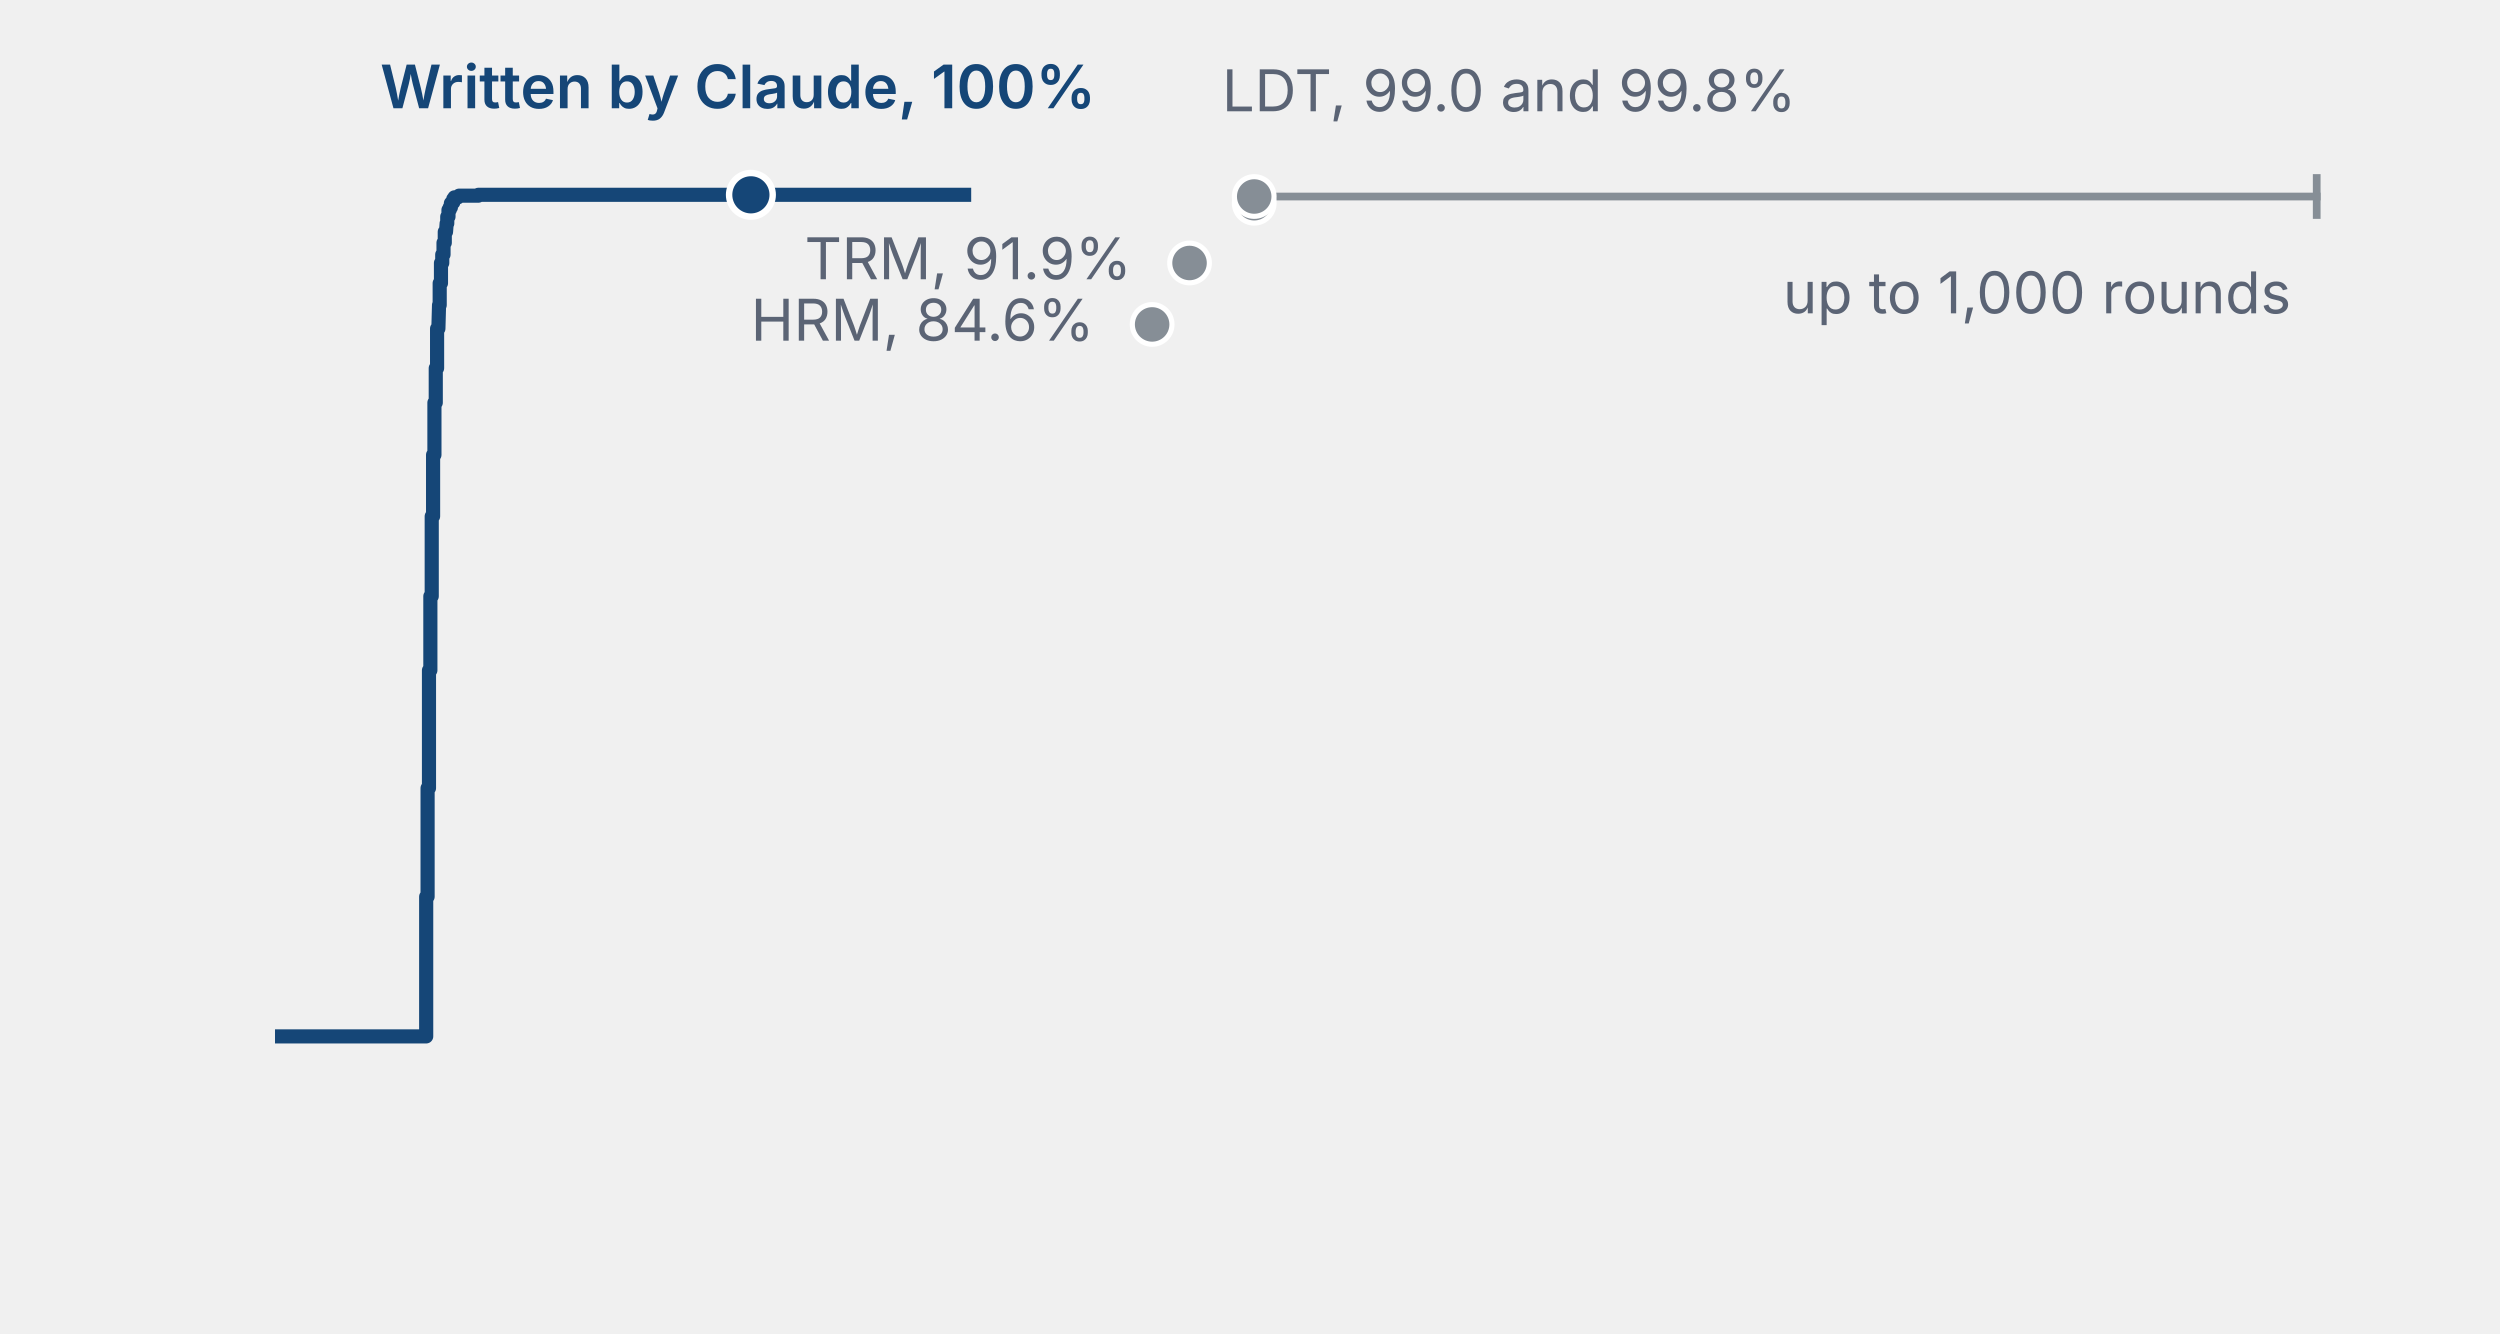
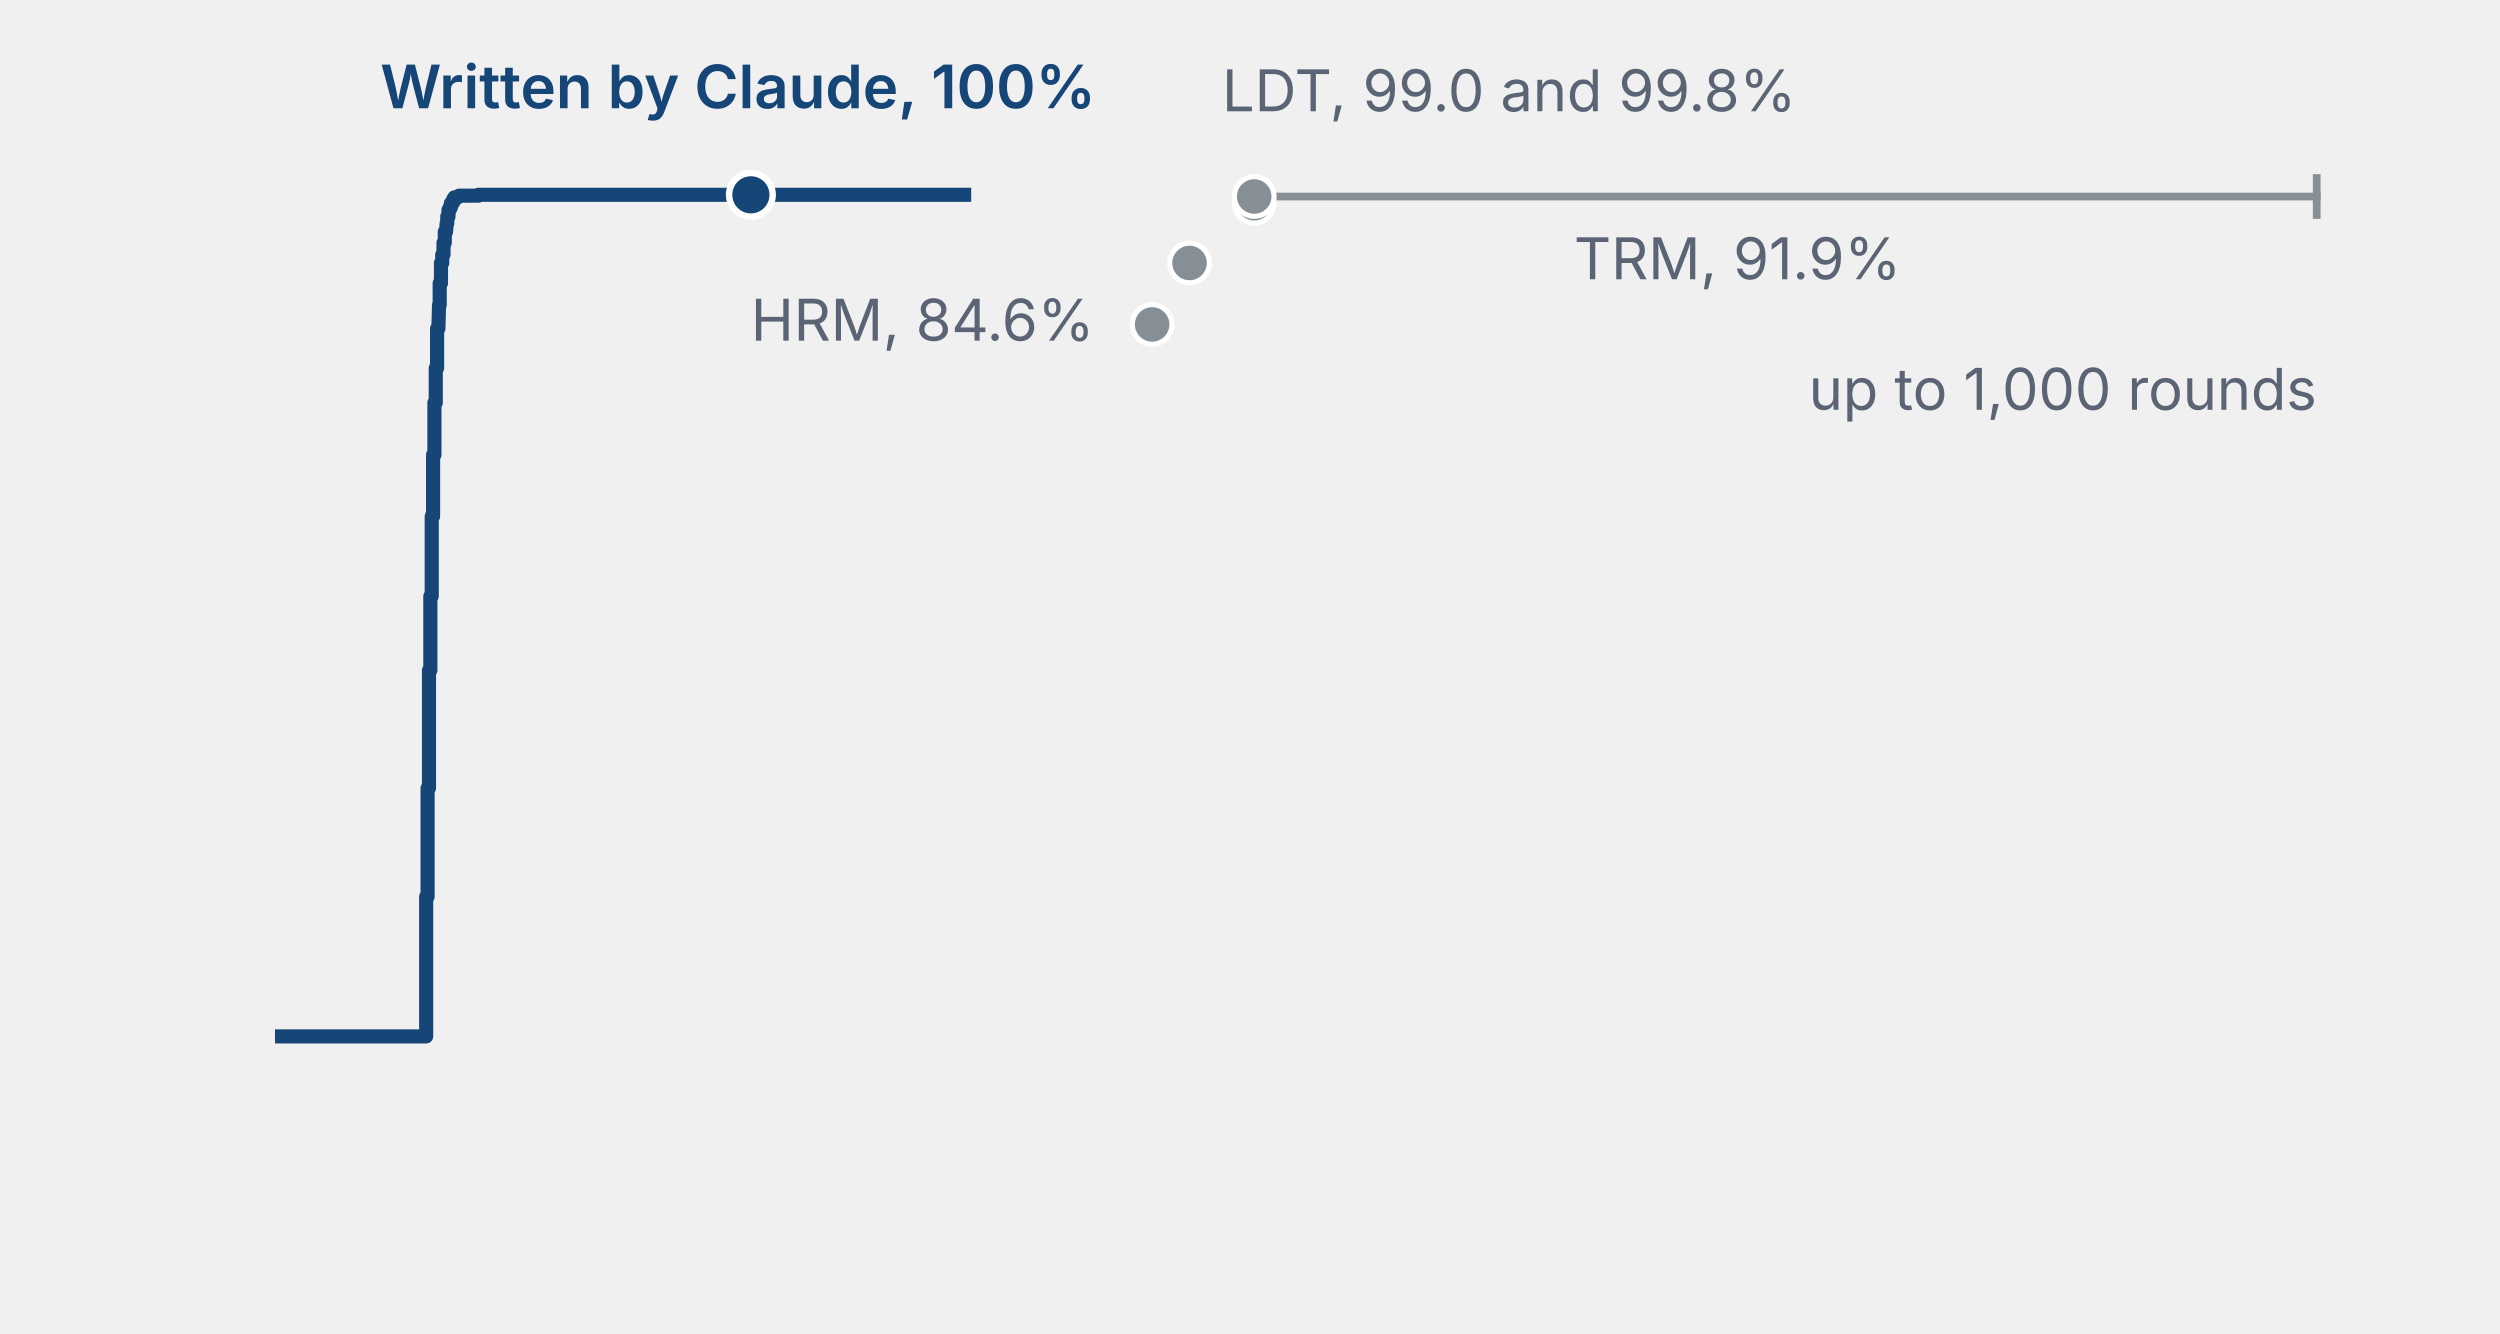
<svg xmlns="http://www.w3.org/2000/svg" xmlns:xlink="http://www.w3.org/1999/xlink" width="388.8pt" height="207.434pt" viewBox="0 0 388.8 207.434" version="1.1">
  <defs>
    <style type="text/css">*{stroke-linejoin: round; stroke-linecap: butt}</style>
  </defs>
  <g id="figure_1">
    <g id="patch_1">
      <path d="M 0 207.434  L 388.8 207.434  L 388.8 0  L 0 0  L 0 207.434  z " style="fill: none" />
    </g>
    <g id="axes_1">
      <g id="data">
        <path d="M 195.055 30.561  L 360.295 30.561  " clip-path="url(#p794d15ebde)" style="fill: none; stroke: #868e96; stroke-width: 1.2; stroke-linecap: square" />
      </g>
      <g id="data">
        <path d="M 360.295 33.44  L 360.295 27.681  " clip-path="url(#p794d15ebde)" style="fill: none; stroke: #868e96; stroke-width: 1.2; stroke-linecap: square" />
      </g>
      <g id="data">
        <g style="fill: #154677" transform="translate(59.13132 16.83275) scale(0.09322 -0.09322)">
          <defs>
            <path id="Inter-SemiBold-1cb" d="M 1413 0  L 156 4656  L 1053 4656  L 1659 2178  Q 1731 1863 1793 1511  Q 1856 1159 1916 813  Q 1978 1159 2045 1511  Q 2113 1863 2191 2178  L 2822 4656  L 3706 4656  L 4334 2178  Q 4413 1866 4480 1519  Q 4547 1172 4609 828  Q 4669 1172 4733 1519  Q 4797 1866 4869 2178  L 5472 4656  L 6372 4656  L 5113 0  L 4156 0  L 3478 2572  Q 3416 2816 3362 3091  Q 3309 3366 3259 3666  Q 3213 3375 3164 3103  Q 3116 2831 3047 2572  L 2369 0  L 1413 0  z " transform="scale(0.015625)" />
            <path id="Inter-SemiBold-354" d="M 431 0  L 431 3494  L 1219 3494  L 1219 2909  L 1256 2909  Q 1350 3213 1584 3377  Q 1819 3541 2119 3541  Q 2275 3541 2416 3519  L 2416 2772  Q 2366 2784 2253 2798  Q 2141 2813 2031 2813  Q 1691 2813 1467 2602  Q 1244 2391 1244 2056  L 1244 0  L 431 0  z " transform="scale(0.015625)" />
            <path id="Inter-SemiBold-2b1" d="M 431 0  L 431 3494  L 1244 3494  L 1244 0  L 431 0  z M 838 3988  Q 644 3988 505 4117  Q 366 4247 366 4434  Q 366 4619 505 4748  Q 644 4878 838 4878  Q 1035 4878 1174 4748  Q 1313 4619 1313 4434  Q 1313 4247 1174 4117  Q 1035 3988 838 3988  z " transform="scale(0.015625)" />
            <path id="Inter-SemiBold-379" d="M 2047 3494  L 2047 2856  L 1372 2856  L 1372 984  Q 1372 794 1451 705  Q 1531 616 1719 616  Q 1775 616 1865 630  Q 1956 644 2016 656  L 2144 28  Q 2009 -13 1868 -30  Q 1728 -47 1600 -47  Q 1097 -47 828 203  Q 559 453 559 916  L 559 2856  L 63 2856  L 63 3494  L 559 3494  L 559 4325  L 1372 4325  L 1372 3494  L 2047 3494  z " transform="scale(0.015625)" />
            <path id="Inter-SemiBold-266" d="M 1975 -72  Q 1447 -72 1067 150  Q 688 372 483 775  Q 278 1178 278 1725  Q 278 2263 479 2670  Q 681 3078 1051 3308  Q 1422 3538 1922 3538  Q 2347 3538 2711 3352  Q 3075 3166 3297 2777  Q 3519 2388 3519 1775  L 3519 1519  L 1088 1519  Q 1103 1053 1348 809  Q 1594 566 1984 566  Q 2253 566 2445 681  Q 2638 797 2719 1019  L 3466 866  Q 3341 444 2948 186  Q 2556 -72 1975 -72  z M 1091 2072  L 2728 2072  Q 2691 2447 2489 2673  Q 2288 2900 1925 2900  Q 1553 2900 1336 2661  Q 1119 2422 1091 2072  z " transform="scale(0.015625)" />
            <path id="Inter-SemiBold-305" d="M 1244 2047  L 1244 0  L 431 0  L 431 3494  L 1200 3494  L 1209 2797  Q 1522 3538 2291 3538  Q 2831 3538 3157 3194  Q 3484 2850 3484 2222  L 3484 0  L 2672 0  L 2672 2097  Q 2672 2447 2490 2647  Q 2309 2847 1991 2847  Q 1666 2847 1455 2637  Q 1244 2428 1244 2047  z " transform="scale(0.015625)" />
            <path id="Inter-SemiBold-6f1" transform="scale(0.015625)" />
            <path id="Inter-SemiBold-242" d="M 2275 -63  Q 1975 -63 1776 39  Q 1578 141 1459 284  Q 1341 428 1278 553  L 1225 553  L 1225 0  L 431 0  L 431 4656  L 1244 4656  L 1244 2916  L 1278 2916  Q 1338 3038 1453 3183  Q 1569 3328 1769 3433  Q 1969 3538 2278 3538  Q 2681 3538 3007 3331  Q 3334 3125 3526 2723  Q 3719 2322 3719 1741  Q 3719 1166 3530 762  Q 3341 359 3016 148  Q 2691 -63 2275 -63  z M 2056 606  Q 2463 606 2673 929  Q 2884 1253 2884 1744  Q 2884 2231 2676 2550  Q 2469 2869 2056 2869  Q 1653 2869 1440 2561  Q 1228 2253 1228 1744  Q 1228 1234 1443 920  Q 1659 606 2056 606  z " transform="scale(0.015625)" />
            <path id="Inter-SemiBold-3e6" d="M 397 -1247  L 588 -613  L 684 -638  Q 959 -713 1143 -623  Q 1328 -534 1391 -234  L 1441 -13  L 122 3494  L 991 3494  L 1628 1594  Q 1703 1366 1759 1139  Q 1816 913 1866 684  Q 1925 916 1986 1142  Q 2047 1369 2125 1594  L 2784 3494  L 3644 3494  L 2144 -450  Q 1984 -869 1700 -1100  Q 1416 -1331 941 -1331  Q 769 -1331 623 -1306  Q 478 -1281 397 -1247  z " transform="scale(0.015625)" />
            <path id="Inter-SemiBold-49" d="M 2453 -63  Q 1841 -63 1359 221  Q 878 506 600 1040  Q 322 1575 322 2325  Q 322 3078 601 3614  Q 881 4150 1362 4434  Q 1844 4719 2453 4719  Q 2963 4719 3380 4528  Q 3797 4338 4069 3977  Q 4341 3616 4416 3106  L 3575 3106  Q 3497 3519 3190 3745  Q 2884 3972 2466 3972  Q 1894 3972 1526 3545  Q 1159 3119 1159 2325  Q 1159 1522 1528 1103  Q 1897 684 2463 684  Q 2881 684 3189 911  Q 3497 1138 3575 1550  L 4419 1550  Q 4353 1103 4097 737  Q 3841 372 3422 154  Q 3003 -63 2453 -63  z " transform="scale(0.015625)" />
            <path id="Inter-SemiBold-2e0" d="M 1244 4656  L 1244 0  L 431 0  L 431 4656  L 1244 4656  z " transform="scale(0.015625)" />
            <path id="Inter-SemiBold-1fb" d="M 1406 -72  Q 1075 -72 809 48  Q 544 169 391 403  Q 238 638 238 981  Q 238 1375 430 1592  Q 622 1809 926 1907  Q 1231 2006 1569 2041  Q 2025 2091 2228 2133  Q 2431 2175 2431 2356  L 2431 2372  Q 2431 2628 2275 2770  Q 2119 2913 1822 2913  Q 1516 2913 1334 2778  Q 1153 2644 1091 2472  L 338 2625  Q 491 3088 892 3313  Q 1294 3538 1819 3538  Q 2066 3538 2317 3480  Q 2569 3422 2778 3286  Q 2988 3150 3116 2917  Q 3244 2684 3244 2334  L 3244 0  L 2466 0  L 2466 481  L 2434 481  Q 2319 256 2066 92  Q 1813 -72 1406 -72  z M 1616 531  Q 1991 531 2214 747  Q 2438 963 2438 1253  L 2438 1666  Q 2381 1622 2237 1589  Q 2094 1556 1933 1532  Q 1772 1509 1666 1494  Q 1391 1456 1208 1343  Q 1025 1231 1025 991  Q 1025 766 1190 648  Q 1356 531 1616 531  z " transform="scale(0.015625)" />
            <path id="Inter-SemiBold-393" d="M 1628 -44  Q 1088 -44 759 300  Q 431 644 431 1272  L 431 3494  L 1244 3494  L 1244 1397  Q 1244 1047 1426 847  Q 1609 647 1928 647  Q 2253 647 2462 856  Q 2672 1066 2672 1447  L 2672 3494  L 3488 3494  L 3488 0  L 2716 0  L 2709 700  Q 2397 -44 1628 -44  z " transform="scale(0.015625)" />
            <path id="Inter-SemiBold-255" d="M 1719 -63  Q 1306 -63 979 148  Q 653 359 465 762  Q 278 1166 278 1741  Q 278 2322 468 2723  Q 659 3125 986 3331  Q 1313 3538 1716 3538  Q 2028 3538 2226 3433  Q 2425 3328 2540 3183  Q 2656 3038 2719 2916  L 2753 2916  L 2753 4656  L 3566 4656  L 3566 0  L 2769 0  L 2769 553  L 2719 553  Q 2653 428 2534 284  Q 2416 141 2217 39  Q 2019 -63 1719 -63  z M 1941 606  Q 2338 606 2553 920  Q 2769 1234 2769 1744  Q 2769 2253 2555 2561  Q 2341 2869 1941 2869  Q 1528 2869 1318 2550  Q 1109 2231 1109 1744  Q 1109 1253 1320 929  Q 1531 606 1941 606  z " transform="scale(0.015625)" />
            <path id="Inter-SemiBold-5dd" d="M 385 -1197  L 660 687  L 1497 687  L 953 -1197  L 385 -1197  z " transform="scale(0.015625)" />
            <path id="Inter-SemiBold-53e" d="M 2241 4656  L 2241 0  L 1413 0  L 1413 3913  L 1381 3913  L 294 3131  L 294 3925  L 1316 4656  L 2241 4656  z " transform="scale(0.015625)" />
            <path id="Inter-SemiBold-53d" d="M 2113 -63  Q 1263 -63 792 564  Q 322 1191 322 2325  Q 322 3456 794 4087  Q 1266 4719 2113 4719  Q 2956 4719 3428 4087  Q 3900 3456 3900 2325  Q 3900 1191 3429 564  Q 2959 -63 2113 -63  z M 2113 638  Q 2569 638 2814 1078  Q 3059 1519 3059 2325  Q 3059 3134 2814 3578  Q 2569 4022 2113 4022  Q 1656 4022 1409 3576  Q 1163 3131 1163 2325  Q 1163 1519 1408 1078  Q 1653 638 2113 638  z " transform="scale(0.015625)" />
            <path id="Inter-SemiBold-6d0" d="M 4822 -84  Q 4500 -84 4281 53  Q 4063 191 3950 417  Q 3838 644 3838 916  L 3838 1159  Q 3838 1431 3953 1657  Q 4069 1884 4287 2021  Q 4506 2159 4822 2159  Q 5144 2159 5361 2021  Q 5578 1884 5689 1656  Q 5800 1428 5800 1159  L 5800 916  Q 5800 644 5687 416  Q 5575 188 5356 52  Q 5138 -84 4822 -84  z M 1609 2488  Q 1288 2488 1069 2625  Q 850 2763 737 2991  Q 625 3219 625 3488  L 625 3731  Q 625 4003 740 4231  Q 856 4459 1075 4595  Q 1294 4731 1609 4731  Q 1931 4731 2148 4593  Q 2366 4456 2477 4229  Q 2588 4003 2588 3731  L 2588 3488  Q 2588 3216 2475 2989  Q 2363 2763 2144 2625  Q 1925 2488 1609 2488  z M 1294 0  L 4494 4656  L 5103 4656  L 1903 0  L 1294 0  z M 4822 434  Q 5041 434 5123 582  Q 5206 731 5206 916  L 5206 1159  Q 5206 1341 5126 1492  Q 5047 1644 4822 1644  Q 4606 1644 4518 1491  Q 4431 1338 4431 1159  L 4431 916  Q 4431 731 4517 582  Q 4603 434 4822 434  z M 1609 3006  Q 1828 3006 1911 3154  Q 1994 3303 1994 3488  L 1994 3731  Q 1994 3913 1914 4064  Q 1834 4216 1609 4216  Q 1394 4216 1308 4062  Q 1222 3909 1222 3731  L 1222 3488  Q 1222 3303 1306 3154  Q 1391 3006 1609 3006  z " transform="scale(0.015625)" />
          </defs>
          <use xlink:href="#Inter-SemiBold-1cb" />
          <use xlink:href="#Inter-SemiBold-354" transform="translate(98.57812 0)" />
          <use xlink:href="#Inter-SemiBold-2b1" transform="translate(138.9219 0)" />
          <use xlink:href="#Inter-SemiBold-379" transform="translate(165.0938 0)" />
          <use xlink:href="#Inter-SemiBold-379" transform="translate(199.7031 0)" />
          <use xlink:href="#Inter-SemiBold-266" transform="translate(234.0312 0)" />
          <use xlink:href="#Inter-SemiBold-305" transform="translate(293.1562 0)" />
          <use xlink:href="#Inter-SemiBold-6f1" transform="translate(354.3438 0)" />
          <use xlink:href="#Inter-SemiBold-242" transform="translate(379.5469 0)" />
          <use xlink:href="#Inter-SemiBold-3e6" transform="translate(440.0938 0)" />
          <use xlink:href="#Inter-SemiBold-6f1" transform="translate(498.9375 0)" />
          <use xlink:href="#Inter-SemiBold-49" transform="translate(524.1406 0)" />
          <use xlink:href="#Inter-SemiBold-2e0" transform="translate(597.8281 0)" />
          <use xlink:href="#Inter-SemiBold-1fb" transform="translate(624 0)" />
          <use xlink:href="#Inter-SemiBold-393" transform="translate(681.4219 0)" />
          <use xlink:href="#Inter-SemiBold-255" transform="translate(742.6562 0)" />
          <use xlink:href="#Inter-SemiBold-266" transform="translate(805.0625 0)" />
          <use xlink:href="#Inter-SemiBold-5dd" transform="translate(864.1875 0)" />
          <use xlink:href="#Inter-SemiBold-6f1" transform="translate(894.0312 0)" />
          <use xlink:href="#Inter-SemiBold-53e" transform="translate(919.2344 0)" />
          <use xlink:href="#Inter-SemiBold-53d" transform="translate(961.5156 0)" />
          <use xlink:href="#Inter-SemiBold-53d" transform="translate(1027.484 0)" />
          <use xlink:href="#Inter-SemiBold-6d0" transform="translate(1093.453 0)" />
        </g>
      </g>
      <g id="data">
        <defs>
          <path id="m10ffddc489" d="M 0 3.082  C 0.817 3.082 1.601 2.757 2.179 2.179  C 2.757 1.601 3.082 0.817 3.082 0  C 3.082 -0.817 2.757 -1.601 2.179 -2.179  C 1.601 -2.757 0.817 -3.082 0 -3.082  C -0.817 -3.082 -1.601 -2.757 -2.179 -2.179  C -2.757 -1.601 -3.082 -0.817 -3.082 0  C -3.082 0.817 -2.757 1.601 -2.179 2.179  C -1.601 2.757 -0.817 3.082 0 3.082  z " style="stroke: #ffffff; stroke-width: 0.8" />
        </defs>
        <g clip-path="url(#p794d15ebde)">
          <use xlink:href="#m10ffddc489" x="195.055" y="31.608" style="fill: #868e96; stroke: #ffffff; stroke-width: 0.8" />
        </g>
      </g>
      <g id="data">
        <g clip-path="url(#p794d15ebde)">
          <use xlink:href="#m10ffddc489" x="195.055" y="30.561" style="fill: #868e96; stroke: #ffffff; stroke-width: 0.8" />
        </g>
      </g>
      <g id="data">
        <g clip-path="url(#p794d15ebde)">
          <use xlink:href="#m10ffddc489" x="179.18" y="50.455" style="fill: #868e96; stroke: #ffffff; stroke-width: 0.8" />
        </g>
      </g>
      <g id="data">
        <g clip-path="url(#p794d15ebde)">
          <use xlink:href="#m10ffddc489" x="184.998" y="40.9" style="fill: #868e96; stroke: #ffffff; stroke-width: 0.8" />
        </g>
      </g>
      <g id="data">
        <g style="fill: #5b6475" transform="translate(116.776 52.98335) scale(0.08968 -0.08968)">
          <defs>
            <path id="Inter-Regular-a1" d="M 563 0  L 563 4656  L 1156 4656  L 1156 2644  L 3600 2644  L 3600 4656  L 4194 4656  L 4194 0  L 3600 0  L 3600 2119  L 1156 2119  L 1156 0  L 563 0  z " transform="scale(0.015625)" />
            <path id="Inter-Regular-180" d="M 563 0  L 563 4656  L 2156 4656  Q 2700 4656 3051 4470  Q 3403 4284 3573 3959  Q 3744 3634 3744 3219  Q 3744 2756 3533 2412  Q 3322 2069 2881 1916  L 3925 0  L 3238 0  L 2269 1809  Q 2216 1806 2159 1806  L 1156 1806  L 1156 0  L 563 0  z M 1156 2334  L 2131 2334  Q 2681 2334 2917 2571  Q 3153 2809 3153 3219  Q 3153 3634 2917 3884  Q 2681 4134 2125 4134  L 1156 4134  L 1156 2334  z " transform="scale(0.015625)" />
            <path id="Inter-Regular-124" d="M 563 0  L 563 4656  L 1406 4656  L 2553 1719  Q 2619 1550 2716 1247  Q 2813 944 2897 659  Q 2978 934 3075 1239  Q 3172 1544 3241 1719  L 4372 4656  L 5219 4656  L 5219 0  L 4634 0  L 4634 2659  Q 4634 2916 4640 3287  Q 4647 3659 4656 4022  Q 4528 3622 4398 3244  Q 4269 2866 4188 2659  L 3147 0  L 2631 0  L 1575 2659  Q 1497 2856 1370 3229  Q 1244 3603 1106 4013  Q 1113 3681 1120 3304  Q 1128 2928 1128 2659  L 1128 0  L 563 0  z " transform="scale(0.015625)" />
            <path id="Inter-Regular-5dd" d="M 400 -1122  L 675 650  L 1319 650  L 831 -1122  L 400 -1122  z " transform="scale(0.015625)" />
            <path id="Inter-Regular-6f1" transform="scale(0.015625)" />
            <path id="Inter-Regular-547" d="M 1978 -63  Q 1506 -63 1145 104  Q 784 272 582 565  Q 381 859 381 1238  Q 381 1531 500 1782  Q 619 2034 825 2203  Q 1031 2372 1291 2419  L 1291 2444  Q 950 2531 750 2822  Q 550 3113 550 3481  Q 550 3838 734 4117  Q 919 4397 1241 4558  Q 1563 4719 1978 4719  Q 2388 4719 2709 4558  Q 3031 4397 3217 4117  Q 3403 3838 3403 3481  Q 3403 3113 3201 2822  Q 3000 2531 2669 2444  L 2669 2419  Q 2922 2372 3128 2203  Q 3334 2034 3456 1782  Q 3578 1531 3578 1238  Q 3578 859 3373 565  Q 3169 272 2808 104  Q 2447 -63 1978 -63  z M 1978 453  Q 2441 453 2712 676  Q 2984 900 2984 1269  Q 2984 1528 2853 1726  Q 2722 1925 2494 2039  Q 2266 2153 1978 2153  Q 1538 2153 1252 1904  Q 966 1656 966 1269  Q 966 900 1236 676  Q 1506 453 1978 453  z M 1978 2650  Q 2347 2650 2587 2867  Q 2828 3084 2828 3438  Q 2828 3788 2593 3997  Q 2359 4206 1978 4206  Q 1591 4206 1358 3997  Q 1125 3788 1125 3438  Q 1125 3084 1362 2867  Q 1600 2650 1978 2650  z " transform="scale(0.015625)" />
            <path id="Inter-Regular-542" d="M 375 947  L 375 1431  L 2413 4656  L 3134 4656  L 3134 1469  L 3766 1469  L 3766 947  L 3134 947  L 3134 0  L 2566 0  L 2566 947  L 375 947  z M 2569 1469  L 2569 3913  L 2531 3913  L 1009 1506  L 1009 1469  L 2569 1469  z " transform="scale(0.015625)" />
            <path id="Inter-Regular-5de" d="M 922 -41  Q 747 -41 623 82  Q 500 206 500 381  Q 500 556 623 679  Q 747 803 922 803  Q 1097 803 1220 679  Q 1344 556 1344 381  Q 1344 206 1220 82  Q 1097 -41 922 -41  z " transform="scale(0.015625)" />
            <path id="Inter-Regular-545" d="M 2019 -63  Q 1728 -63 1437 43  Q 1147 150 908 400  Q 669 650 525 1078  Q 381 1506 381 2150  Q 381 3378 840 4048  Q 1300 4719 2091 4719  Q 2481 4719 2790 4562  Q 3100 4406 3297 4128  Q 3494 3850 3550 3484  L 2969 3484  Q 2891 3788 2672 3991  Q 2453 4194 2091 4194  Q 1553 4194 1248 3730  Q 944 3266 944 2425  L 981 2425  Q 1169 2716 1467 2880  Q 1766 3044 2128 3044  Q 2528 3044 2859 2847  Q 3191 2650 3389 2301  Q 3588 1953 3588 1503  Q 3588 1069 3394 714  Q 3200 359 2847 148  Q 2494 -63 2019 -63  z M 2019 459  Q 2300 459 2525 600  Q 2750 741 2881 977  Q 3013 1213 3013 1503  Q 3013 1788 2886 2020  Q 2759 2253 2537 2390  Q 2316 2528 2034 2528  Q 1753 2528 1525 2384  Q 1297 2241 1162 2005  Q 1028 1769 1028 1497  Q 1028 1222 1156 986  Q 1284 750 1509 604  Q 1734 459 2019 459  z " transform="scale(0.015625)" />
            <path id="Inter-Regular-6d0" d="M 4656 -91  Q 4359 -91 4154 39  Q 3950 169 3845 384  Q 3741 600 3741 856  L 3741 1100  Q 3741 1356 3847 1570  Q 3953 1784 4158 1914  Q 4363 2044 4656 2044  Q 4956 2044 5159 1914  Q 5363 1784 5464 1570  Q 5566 1356 5566 1100  L 5566 856  Q 5566 600 5461 384  Q 5356 169 5154 39  Q 4953 -91 4656 -91  z M 1634 2597  Q 1338 2597 1133 2726  Q 928 2856 823 3072  Q 719 3288 719 3544  L 719 3788  Q 719 4044 825 4258  Q 931 4472 1136 4601  Q 1341 4731 1634 4731  Q 1934 4731 2136 4601  Q 2338 4472 2441 4258  Q 2544 4044 2544 3788  L 2544 3544  Q 2544 3288 2439 3072  Q 2334 2856 2132 2726  Q 1931 2597 1634 2597  z M 1263 0  L 4463 4656  L 4991 4656  L 1791 0  L 1263 0  z M 4656 319  Q 4894 319 4991 483  Q 5088 647 5088 856  L 5088 1100  Q 5088 1306 4994 1472  Q 4900 1638 4656 1638  Q 4422 1638 4320 1472  Q 4219 1306 4219 1100  L 4219 856  Q 4219 647 4317 483  Q 4416 319 4656 319  z M 1634 3006  Q 1872 3006 1969 3170  Q 2066 3334 2066 3544  L 2066 3788  Q 2066 3994 1972 4159  Q 1878 4325 1634 4325  Q 1400 4325 1298 4159  Q 1197 3994 1197 3788  L 1197 3544  Q 1197 3334 1295 3170  Q 1394 3006 1634 3006  z " transform="scale(0.015625)" />
          </defs>
          <use xlink:href="#Inter-Regular-a1" />
          <use xlink:href="#Inter-Regular-180" transform="translate(74.3125 0)" />
          <use xlink:href="#Inter-Regular-124" transform="translate(138.6719 0)" />
          <use xlink:href="#Inter-Regular-5dd" transform="translate(229 0)" />
          <use xlink:href="#Inter-Regular-6f1" transform="translate(257.8125 0)" />
          <use xlink:href="#Inter-Regular-547" transform="translate(285.9375 0)" />
          <use xlink:href="#Inter-Regular-542" transform="translate(347.7969 0)" />
          <use xlink:href="#Inter-Regular-5de" transform="translate(409.0156 0)" />
          <use xlink:href="#Inter-Regular-545" transform="translate(435.2969 0)" />
          <use xlink:href="#Inter-Regular-6d0" transform="translate(497.3125 0)" />
        </g>
      </g>
      <g id="data">
-         <g style="fill: #5b6475" transform="translate(125.1325 43.42901) scale(0.08968 -0.08968)">
+         <g style="fill: #5b6475" transform="translate(244.781 43.42901) scale(0.08968 -0.08968)">
          <defs>
            <path id="Inter-Regular-19b" d="M 306 4131  L 306 4656  L 3825 4656  L 3825 4131  L 2366 4131  L 2366 0  L 1772 0  L 1772 4131  L 306 4131  z " transform="scale(0.015625)" />
            <path id="Inter-Regular-548" d="M 1884 -63  Q 1488 -63 1178 93  Q 869 250 672 531  Q 475 813 419 1184  L 1006 1184  Q 1078 875 1297 669  Q 1516 463 1884 463  Q 2416 463 2723 927  Q 3031 1391 3031 2238  L 2994 2238  Q 2806 1953 2509 1784  Q 2213 1616 1847 1616  Q 1447 1616 1112 1814  Q 778 2013 579 2361  Q 381 2709 381 3156  Q 381 3591 578 3948  Q 775 4306 1129 4517  Q 1484 4728 1963 4719  Q 2250 4716 2537 4608  Q 2825 4500 3062 4253  Q 3300 4006 3444 3581  Q 3588 3156 3588 2513  Q 3588 1278 3131 607  Q 2675 -63 1884 -63  z M 1934 2134  Q 2219 2134 2447 2279  Q 2675 2425 2811 2662  Q 2947 2900 2947 3172  Q 2947 3441 2817 3673  Q 2688 3906 2464 4051  Q 2241 4197 1953 4197  Q 1672 4197 1448 4058  Q 1225 3919 1094 3683  Q 963 3447 963 3159  Q 963 2875 1089 2642  Q 1216 2409 1434 2271  Q 1653 2134 1934 2134  z " transform="scale(0.015625)" />
            <path id="Inter-Regular-53e" d="M 2041 4656  L 2041 0  L 1456 0  L 1456 4106  L 1425 4106  L 300 3272  L 300 3909  L 1313 4656  L 2041 4656  z " transform="scale(0.015625)" />
          </defs>
          <use xlink:href="#Inter-Regular-19b" />
          <use xlink:href="#Inter-Regular-180" transform="translate(64.54688 0)" />
          <use xlink:href="#Inter-Regular-124" transform="translate(128.9062 0)" />
          <use xlink:href="#Inter-Regular-5dd" transform="translate(219.2344 0)" />
          <use xlink:href="#Inter-Regular-6f1" transform="translate(248.0469 0)" />
          <use xlink:href="#Inter-Regular-548" transform="translate(276.1719 0)" />
          <use xlink:href="#Inter-Regular-53e" transform="translate(338.1875 0)" />
          <use xlink:href="#Inter-Regular-5de" transform="translate(378.8594 0)" />
          <use xlink:href="#Inter-Regular-548" transform="translate(406.9844 0)" />
          <use xlink:href="#Inter-Regular-6d0" transform="translate(469 0)" />
        </g>
      </g>
      <g id="data">
        <g style="fill: #5b6475" transform="translate(190.0551 17.30756) scale(0.08968 -0.08968)">
          <defs>
            <path id="Inter-Regular-119" d="M 563 0  L 563 4656  L 1156 4656  L 1156 525  L 3313 525  L 3313 0  L 563 0  z " transform="scale(0.015625)" />
            <path id="Inter-Regular-54" d="M 2016 0  L 563 0  L 563 4656  L 2075 4656  Q 2756 4656 3239 4378  Q 3722 4100 3980 3579  Q 4238 3059 4238 2338  Q 4238 1609 3978 1086  Q 3719 563 3222 281  Q 2725 0 2016 0  z M 1156 525  L 1978 525  Q 2828 525 3245 1008  Q 3663 1491 3663 2338  Q 3663 3178 3253 3654  Q 2844 4131 2034 4131  L 1156 4131  L 1156 525  z " transform="scale(0.015625)" />
            <path id="Inter-Regular-53d" d="M 2019 -63  Q 1241 -63 811 562  Q 381 1188 381 2325  Q 381 3456 814 4087  Q 1247 4719 2019 4719  Q 2794 4719 3225 4087  Q 3656 3456 3656 2325  Q 3656 1188 3228 562  Q 2800 -63 2019 -63  z M 2019 456  Q 2531 456 2807 948  Q 3084 1441 3084 2325  Q 3084 3216 2807 3709  Q 2531 4203 2019 4203  Q 1509 4203 1231 3708  Q 953 3213 953 2325  Q 953 1441 1231 948  Q 1509 456 2019 456  z " transform="scale(0.015625)" />
            <path id="Inter-Regular-1fb" d="M 1472 -81  Q 1141 -81 870 44  Q 600 169 440 409  Q 281 650 281 994  Q 281 1294 400 1481  Q 519 1669 717 1776  Q 916 1884 1156 1937  Q 1397 1991 1641 2022  Q 1953 2063 2150 2084  Q 2347 2106 2442 2159  Q 2538 2213 2538 2341  L 2538 2359  Q 2538 2684 2353 2864  Q 2169 3044 1806 3044  Q 1428 3044 1215 2880  Q 1003 2716 922 2531  L 381 2709  Q 516 3028 744 3208  Q 972 3388 1247 3463  Q 1522 3538 1791 3538  Q 1966 3538 2189 3495  Q 2413 3453 2620 3328  Q 2828 3203 2964 2958  Q 3100 2713 3100 2303  L 3100 0  L 2547 0  L 2547 475  L 2509 475  Q 2450 353 2319 223  Q 2188 94 1978 6  Q 1769 -81 1472 -81  z M 1569 416  Q 1881 416 2097 537  Q 2313 659 2425 854  Q 2538 1050 2538 1263  L 2538 1747  Q 2503 1706 2387 1673  Q 2272 1641 2123 1616  Q 1975 1591 1836 1573  Q 1697 1556 1616 1547  Q 1413 1522 1236 1461  Q 1059 1400 953 1283  Q 847 1166 847 966  Q 847 694 1051 555  Q 1256 416 1569 416  z " transform="scale(0.015625)" />
            <path id="Inter-Regular-305" d="M 1056 2094  L 1056 0  L 494 0  L 494 3494  L 1034 3494  L 1038 2847  Q 1206 3219 1479 3378  Q 1753 3538 2106 3538  Q 2638 3538 2963 3209  Q 3288 2881 3288 2219  L 3288 0  L 2725 0  L 2725 2172  Q 2725 2575 2514 2803  Q 2303 3031 1938 3031  Q 1559 3031 1307 2786  Q 1056 2541 1056 2094  z " transform="scale(0.015625)" />
            <path id="Inter-Regular-255" d="M 1803 -75  Q 1369 -75 1034 147  Q 700 369 512 775  Q 325 1181 325 1738  Q 325 2291 514 2695  Q 703 3100 1037 3319  Q 1372 3538 1806 3538  Q 2147 3538 2347 3425  Q 2547 3313 2655 3170  Q 2763 3028 2819 2934  L 2863 2934  L 2863 4656  L 3425 4656  L 3425 0  L 2881 0  L 2881 541  L 2819 541  Q 2763 444 2652 298  Q 2541 153 2339 39  Q 2138 -75 1803 -75  z M 1888 428  Q 2363 428 2616 793  Q 2869 1159 2869 1744  Q 2869 2322 2620 2678  Q 2372 3034 1888 3034  Q 1556 3034 1336 2862  Q 1116 2691 1006 2398  Q 897 2106 897 1744  Q 897 1378 1008 1079  Q 1119 781 1341 604  Q 1563 428 1888 428  z " transform="scale(0.015625)" />
          </defs>
          <use xlink:href="#Inter-Regular-119" />
          <use xlink:href="#Inter-Regular-54" transform="translate(56.54688 0)" />
          <use xlink:href="#Inter-Regular-19b" transform="translate(125.7344 0)" />
          <use xlink:href="#Inter-Regular-5dd" transform="translate(186.9062 0)" />
          <use xlink:href="#Inter-Regular-6f1" transform="translate(215.7188 0)" />
          <use xlink:href="#Inter-Regular-548" transform="translate(243.8438 0)" />
          <use xlink:href="#Inter-Regular-548" transform="translate(305.8594 0)" />
          <use xlink:href="#Inter-Regular-5de" transform="translate(365.3438 0)" />
          <use xlink:href="#Inter-Regular-53d" transform="translate(391.625 0)" />
          <use xlink:href="#Inter-Regular-6f1" transform="translate(454.7188 0)" />
          <use xlink:href="#Inter-Regular-1fb" transform="translate(482.8438 0)" />
          <use xlink:href="#Inter-Regular-305" transform="translate(539 0)" />
          <use xlink:href="#Inter-Regular-255" transform="translate(598.0781 0)" />
          <use xlink:href="#Inter-Regular-6f1" transform="translate(659.3125 0)" />
          <use xlink:href="#Inter-Regular-548" transform="translate(687.4375 0)" />
          <use xlink:href="#Inter-Regular-548" transform="translate(749.4531 0)" />
          <use xlink:href="#Inter-Regular-5de" transform="translate(808.9375 0)" />
          <use xlink:href="#Inter-Regular-547" transform="translate(835.5 0)" />
          <use xlink:href="#Inter-Regular-6d0" transform="translate(897.3594 0)" />
        </g>
      </g>
      <g id="data">
-         <g style="fill: #5b6475" transform="translate(277.2996 48.7339) scale(0.08968 -0.08968)">
+         <g style="fill: #5b6475" transform="translate(281.2996 63.7339) scale(0.08968 -0.08968)">
          <defs>
            <path id="Inter-Regular-393" d="M 1678 -44  Q 1150 -44 822 284  Q 494 613 494 1275  L 494 3494  L 1056 3494  L 1056 1322  Q 1056 919 1268 691  Q 1481 463 1847 463  Q 2222 463 2473 708  Q 2725 953 2725 1400  L 2725 3494  L 3291 3494  L 3291 0  L 2747 0  L 2747 653  Q 2575 272 2298 114  Q 2022 -44 1678 -44  z " transform="scale(0.015625)" />
            <path id="Inter-Regular-34b" d="M 494 -1306  L 494 3494  L 1038 3494  L 1038 2934  L 1100 2934  Q 1159 3028 1265 3170  Q 1372 3313 1572 3425  Q 1772 3538 2113 3538  Q 2550 3538 2883 3319  Q 3216 3100 3405 2695  Q 3594 2291 3594 1738  Q 3594 1181 3406 775  Q 3219 369 2886 147  Q 2553 -75 2116 -75  Q 1784 -75 1581 39  Q 1378 153 1268 298  Q 1159 444 1100 541  L 1056 541  L 1056 -1306  L 494 -1306  z M 2031 428  Q 2359 428 2579 604  Q 2800 781 2911 1079  Q 3022 1378 3022 1744  Q 3022 2106 2912 2398  Q 2803 2691 2583 2862  Q 2363 3034 2031 3034  Q 1550 3034 1300 2678  Q 1050 2322 1050 1744  Q 1050 1159 1303 793  Q 1556 428 2031 428  z " transform="scale(0.015625)" />
            <path id="Inter-Regular-379" d="M 1869 3494  L 1869 3013  L 1150 3013  L 1150 906  Q 1150 672 1245 564  Q 1341 456 1563 456  Q 1616 456 1698 468  Q 1781 481 1850 494  L 1966 19  Q 1878 -13 1767 -28  Q 1656 -44 1547 -44  Q 1094 -44 841 195  Q 588 434 588 863  L 588 3013  L 63 3013  L 63 3494  L 588 3494  L 588 4325  L 1150 4325  L 1150 3494  L 1869 3494  z " transform="scale(0.015625)" />
            <path id="Inter-Regular-316" d="M 1916 -75  Q 1441 -75 1083 150  Q 725 375 525 781  Q 325 1188 325 1725  Q 325 2272 525 2680  Q 725 3088 1083 3313  Q 1441 3538 1916 3538  Q 2394 3538 2753 3313  Q 3113 3088 3313 2680  Q 3513 2272 3513 1725  Q 3513 1188 3313 781  Q 3113 375 2753 150  Q 2394 -75 1916 -75  z M 1916 428  Q 2269 428 2497 609  Q 2725 791 2834 1086  Q 2944 1381 2944 1725  Q 2944 2072 2834 2370  Q 2725 2669 2497 2851  Q 2269 3034 1916 3034  Q 1566 3034 1341 2851  Q 1116 2669 1006 2372  Q 897 2075 897 1725  Q 897 1381 1006 1086  Q 1116 791 1341 609  Q 1566 428 1916 428  z " transform="scale(0.015625)" />
            <path id="Inter-Regular-354" d="M 494 0  L 494 3494  L 1038 3494  L 1038 2956  L 1075 2956  Q 1172 3222 1420 3383  Q 1669 3544 1981 3544  Q 2044 3544 2130 3541  Q 2216 3538 2266 3534  L 2266 2969  Q 2241 2975 2141 2987  Q 2041 3000 1928 3000  Q 1550 3000 1303 2770  Q 1056 2541 1056 2188  L 1056 0  L 494 0  z " transform="scale(0.015625)" />
            <path id="Inter-Regular-367" d="M 1681 -75  Q 1144 -75 787 159  Q 431 394 338 847  L 872 975  Q 947 688 1155 553  Q 1363 419 1675 419  Q 2041 419 2258 575  Q 2475 731 2475 947  Q 2475 1306 1963 1428  L 1381 1566  Q 444 1788 444 2519  Q 444 2819 612 3048  Q 781 3278 1073 3408  Q 1366 3538 1738 3538  Q 2278 3538 2576 3302  Q 2875 3066 2994 2697  L 2484 2566  Q 2413 2753 2245 2906  Q 2078 3059 1741 3059  Q 1428 3059 1220 2915  Q 1013 2772 1013 2553  Q 1013 2359 1153 2242  Q 1294 2125 1600 2053  L 2128 1928  Q 2603 1816 2831 1580  Q 3059 1344 3059 984  Q 3059 678 2886 439  Q 2713 200 2402 62  Q 2091 -75 1681 -75  z " transform="scale(0.015625)" />
          </defs>
          <use xlink:href="#Inter-Regular-393" />
          <use xlink:href="#Inter-Regular-34b" transform="translate(59.125 0)" />
          <use xlink:href="#Inter-Regular-6f1" transform="translate(120.3594 0)" />
          <use xlink:href="#Inter-Regular-379" transform="translate(148.4844 0)" />
          <use xlink:href="#Inter-Regular-316" transform="translate(180.2344 0)" />
          <use xlink:href="#Inter-Regular-6f1" transform="translate(240.2031 0)" />
          <use xlink:href="#Inter-Regular-53e" transform="translate(268.3281 0)" />
          <use xlink:href="#Inter-Regular-5dd" transform="translate(309 0)" />
          <use xlink:href="#Inter-Regular-53d" transform="translate(335.2812 0)" />
          <use xlink:href="#Inter-Regular-53d" transform="translate(398.375 0)" />
          <use xlink:href="#Inter-Regular-53d" transform="translate(461.4688 0)" />
          <use xlink:href="#Inter-Regular-6f1" transform="translate(524.5625 0)" />
          <use xlink:href="#Inter-Regular-354" transform="translate(552.6875 0)" />
          <use xlink:href="#Inter-Regular-316" transform="translate(588.6719 0)" />
          <use xlink:href="#Inter-Regular-393" transform="translate(648.6406 0)" />
          <use xlink:href="#Inter-Regular-305" transform="translate(707.7656 0)" />
          <use xlink:href="#Inter-Regular-255" transform="translate(766.8438 0)" />
          <use xlink:href="#Inter-Regular-367" transform="translate(828.0781 0)" />
        </g>
      </g>
      <g id="data">
        <path d="M 42.891 161.18  L 66.28 161.18  L 66.28 139.454  L 66.39 139.454  L 66.499 139.454  L 66.499 122.57  L 66.607 122.57  L 66.715 122.57  L 66.715 104.247  L 66.823 104.247  L 66.93 104.247  L 66.93 92.729  L 67.036 92.729  L 67.142 92.729  L 67.142 80.296  L 67.248 80.296  L 67.353 80.296  L 67.353 70.741  L 67.458 70.741  L 67.562 70.741  L 67.562 62.627  L 67.666 62.627  L 67.769 62.627  L 67.769 57.261  L 67.872 57.261  L 67.975 57.261  L 67.975 51.109  L 68.077 51.109  L 68.178 51.109  L 68.279 47.445  L 68.279 47.445  L 68.38 47.445  L 68.38 44.042  L 68.48 44.042  L 68.58 44.042  L 68.58 40.9  L 68.68 40.9  L 68.779 40.9  L 68.779 39.592  L 68.877 39.592  L 68.976 39.592  L 68.976 37.759  L 69.073 37.759  L 69.171 37.759  L 69.171 36.058  L 69.268 36.058  L 69.365 36.058  L 69.461 34.749  L 69.461 34.749  L 69.557 34.749  L 69.557 33.702  L 69.652 33.702  L 69.747 33.702  L 69.747 32.655  L 69.842 32.655  L 69.936 32.655  L 69.936 32.262  L 70.03 32.262  L 70.124 32.262  L 70.124 31.608  L 70.217 31.608  L 70.31 31.608  L 70.31 31.477  L 70.403 31.477  L 70.495 31.477  L 70.495 30.953  L 70.587 30.953  L 70.678 30.953  L 70.678 30.692  L 70.769 30.692  L 71.22 30.692  L 71.22 30.561  L 71.309 30.561  L 71.398 30.561  L 71.398 30.43  L 71.486 30.43  L 74.392 30.43  L 74.392 30.299  L 74.47 30.299  L 149.94 30.299  L 149.94 30.299  " clip-path="url(#p794d15ebde)" style="fill: none; stroke: #154677; stroke-width: 2.2; stroke-linecap: square" />
      </g>
      <g id="data">
        <defs>
          <path id="m2a04c6e081" d="M 0 3.391  C 0.899 3.391 1.762 3.034 2.398 2.398  C 3.034 1.762 3.391 0.899 3.391 0  C 3.391 -0.899 3.034 -1.762 2.398 -2.398  C 1.762 -3.034 0.899 -3.391 0 -3.391  C -0.899 -3.391 -1.762 -3.034 -2.398 -2.398  C -3.034 -1.762 -3.391 -0.899 -3.391 0  C -3.391 0.899 -3.034 1.762 -2.398 2.398  C -1.762 3.034 -0.899 3.391 0 3.391  z " style="stroke: #ffffff" />
        </defs>
        <g clip-path="url(#p794d15ebde)">
          <use xlink:href="#m2a04c6e081" x="116.779" y="30.299" style="fill: #154677; stroke: #ffffff" />
        </g>
      </g>
    </g>
  </g>
  <defs>
    <clipPath id="p794d15ebde">
      <rect x="42.768" y="14.593" width="330.48" height="154.44" />
    </clipPath>
  </defs>
</svg>
